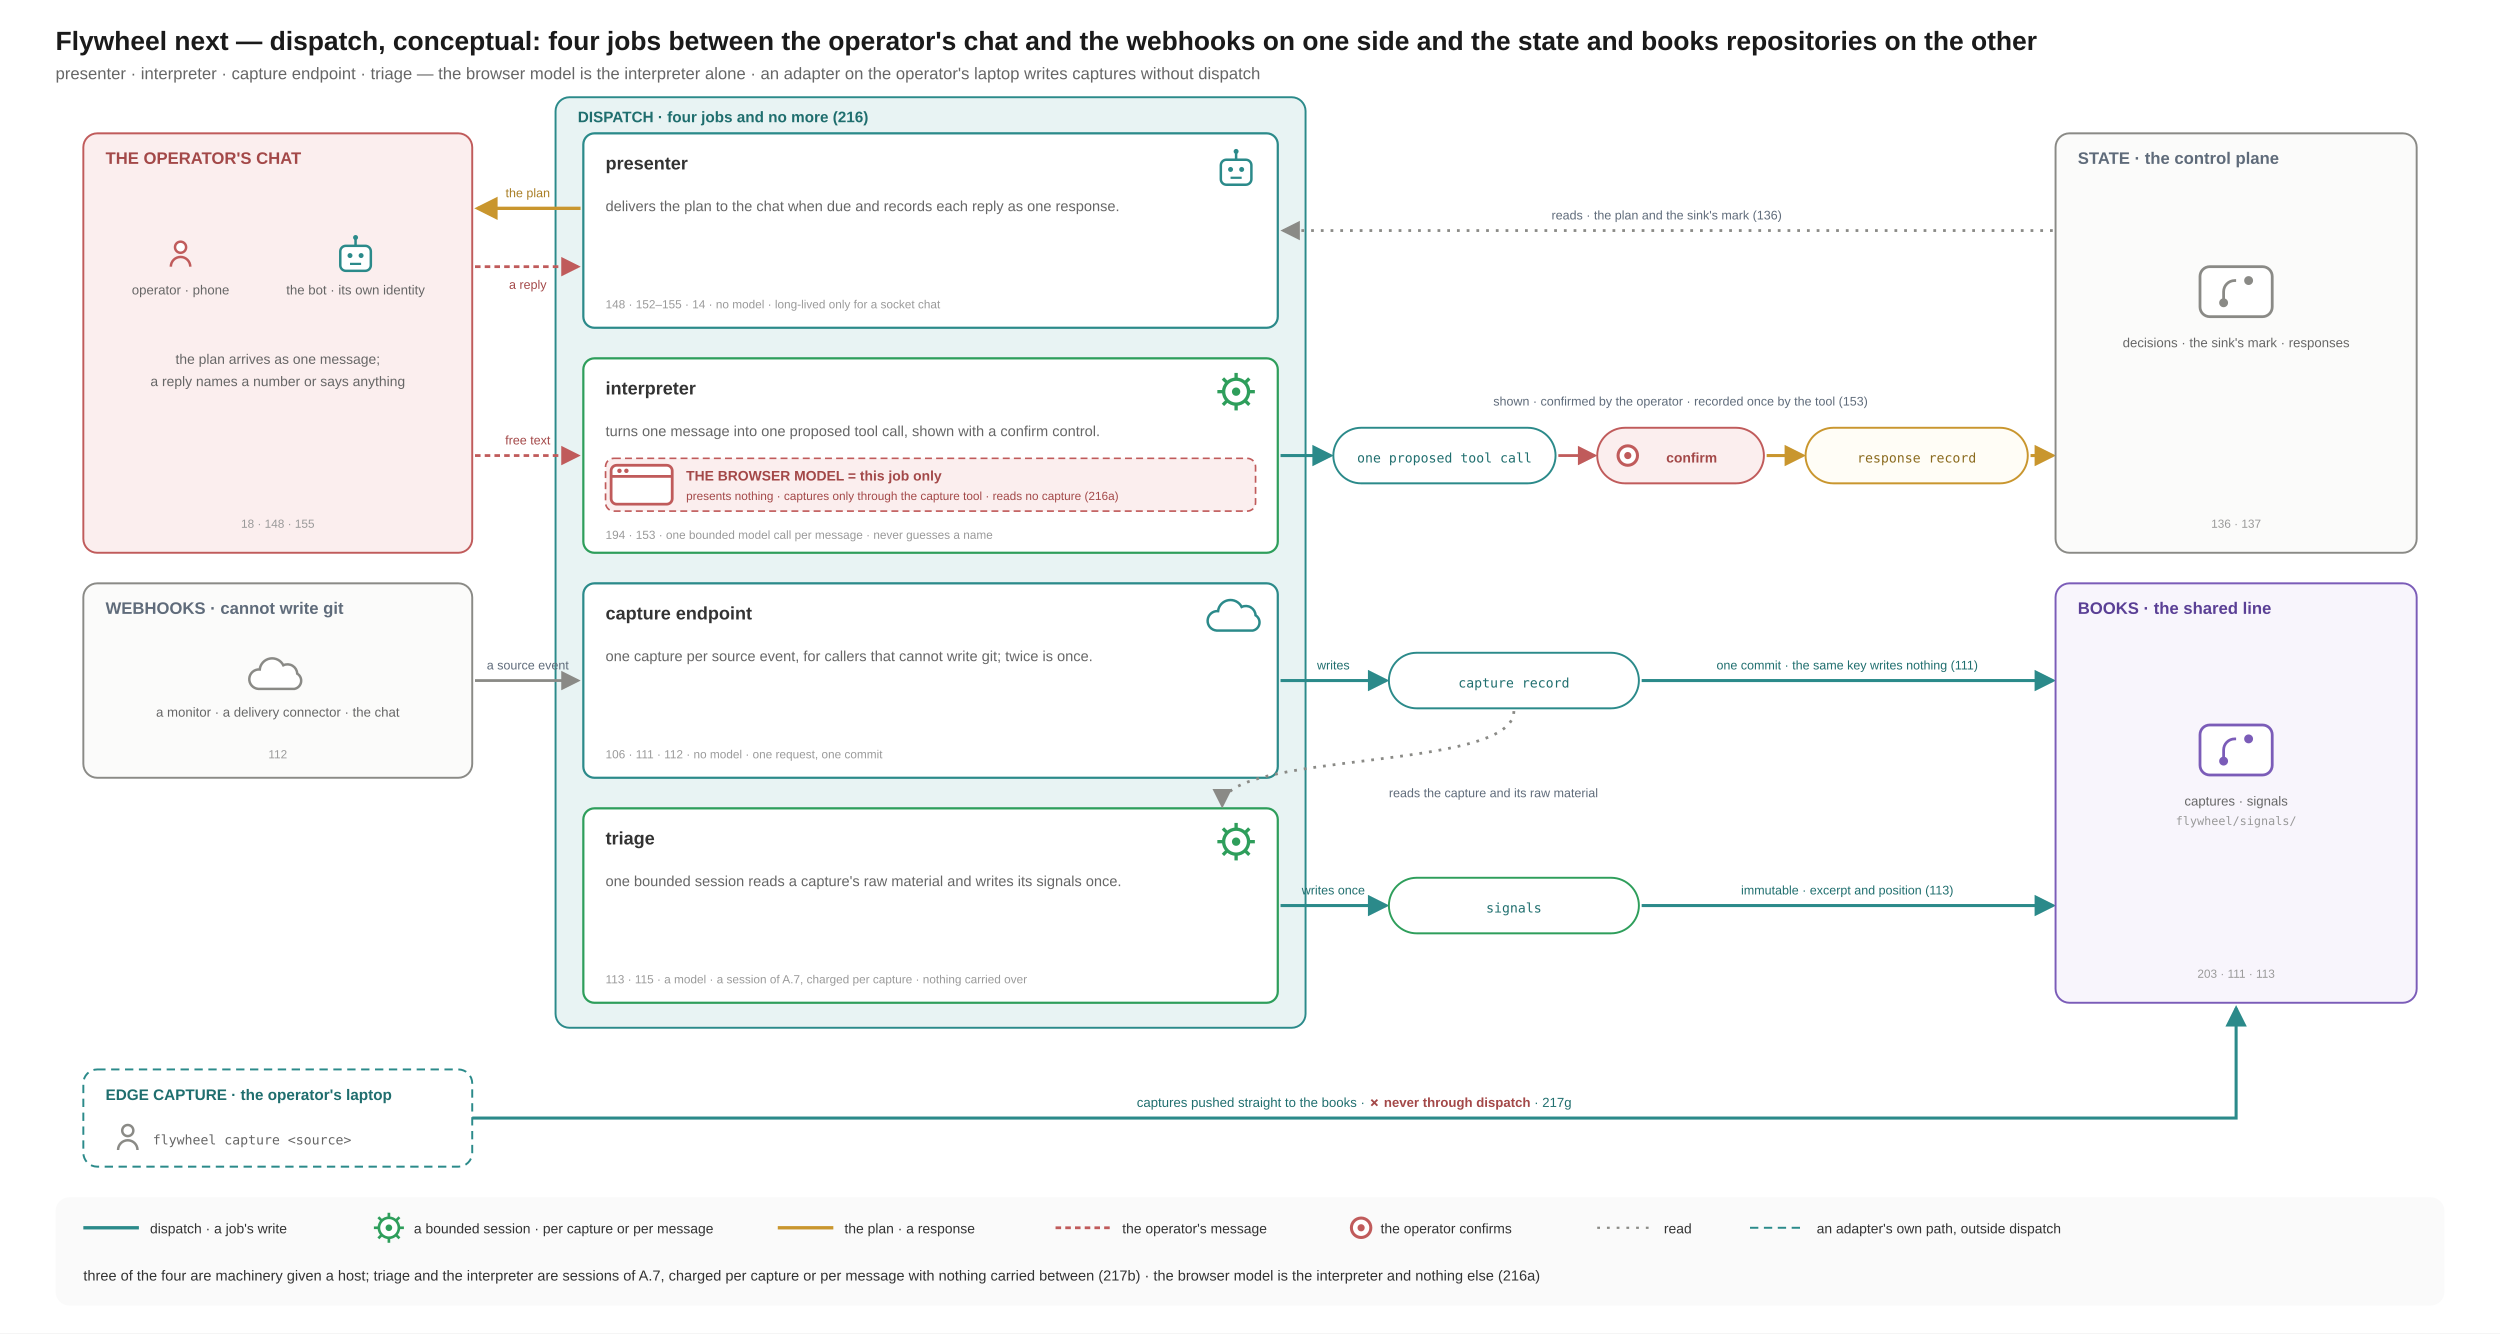
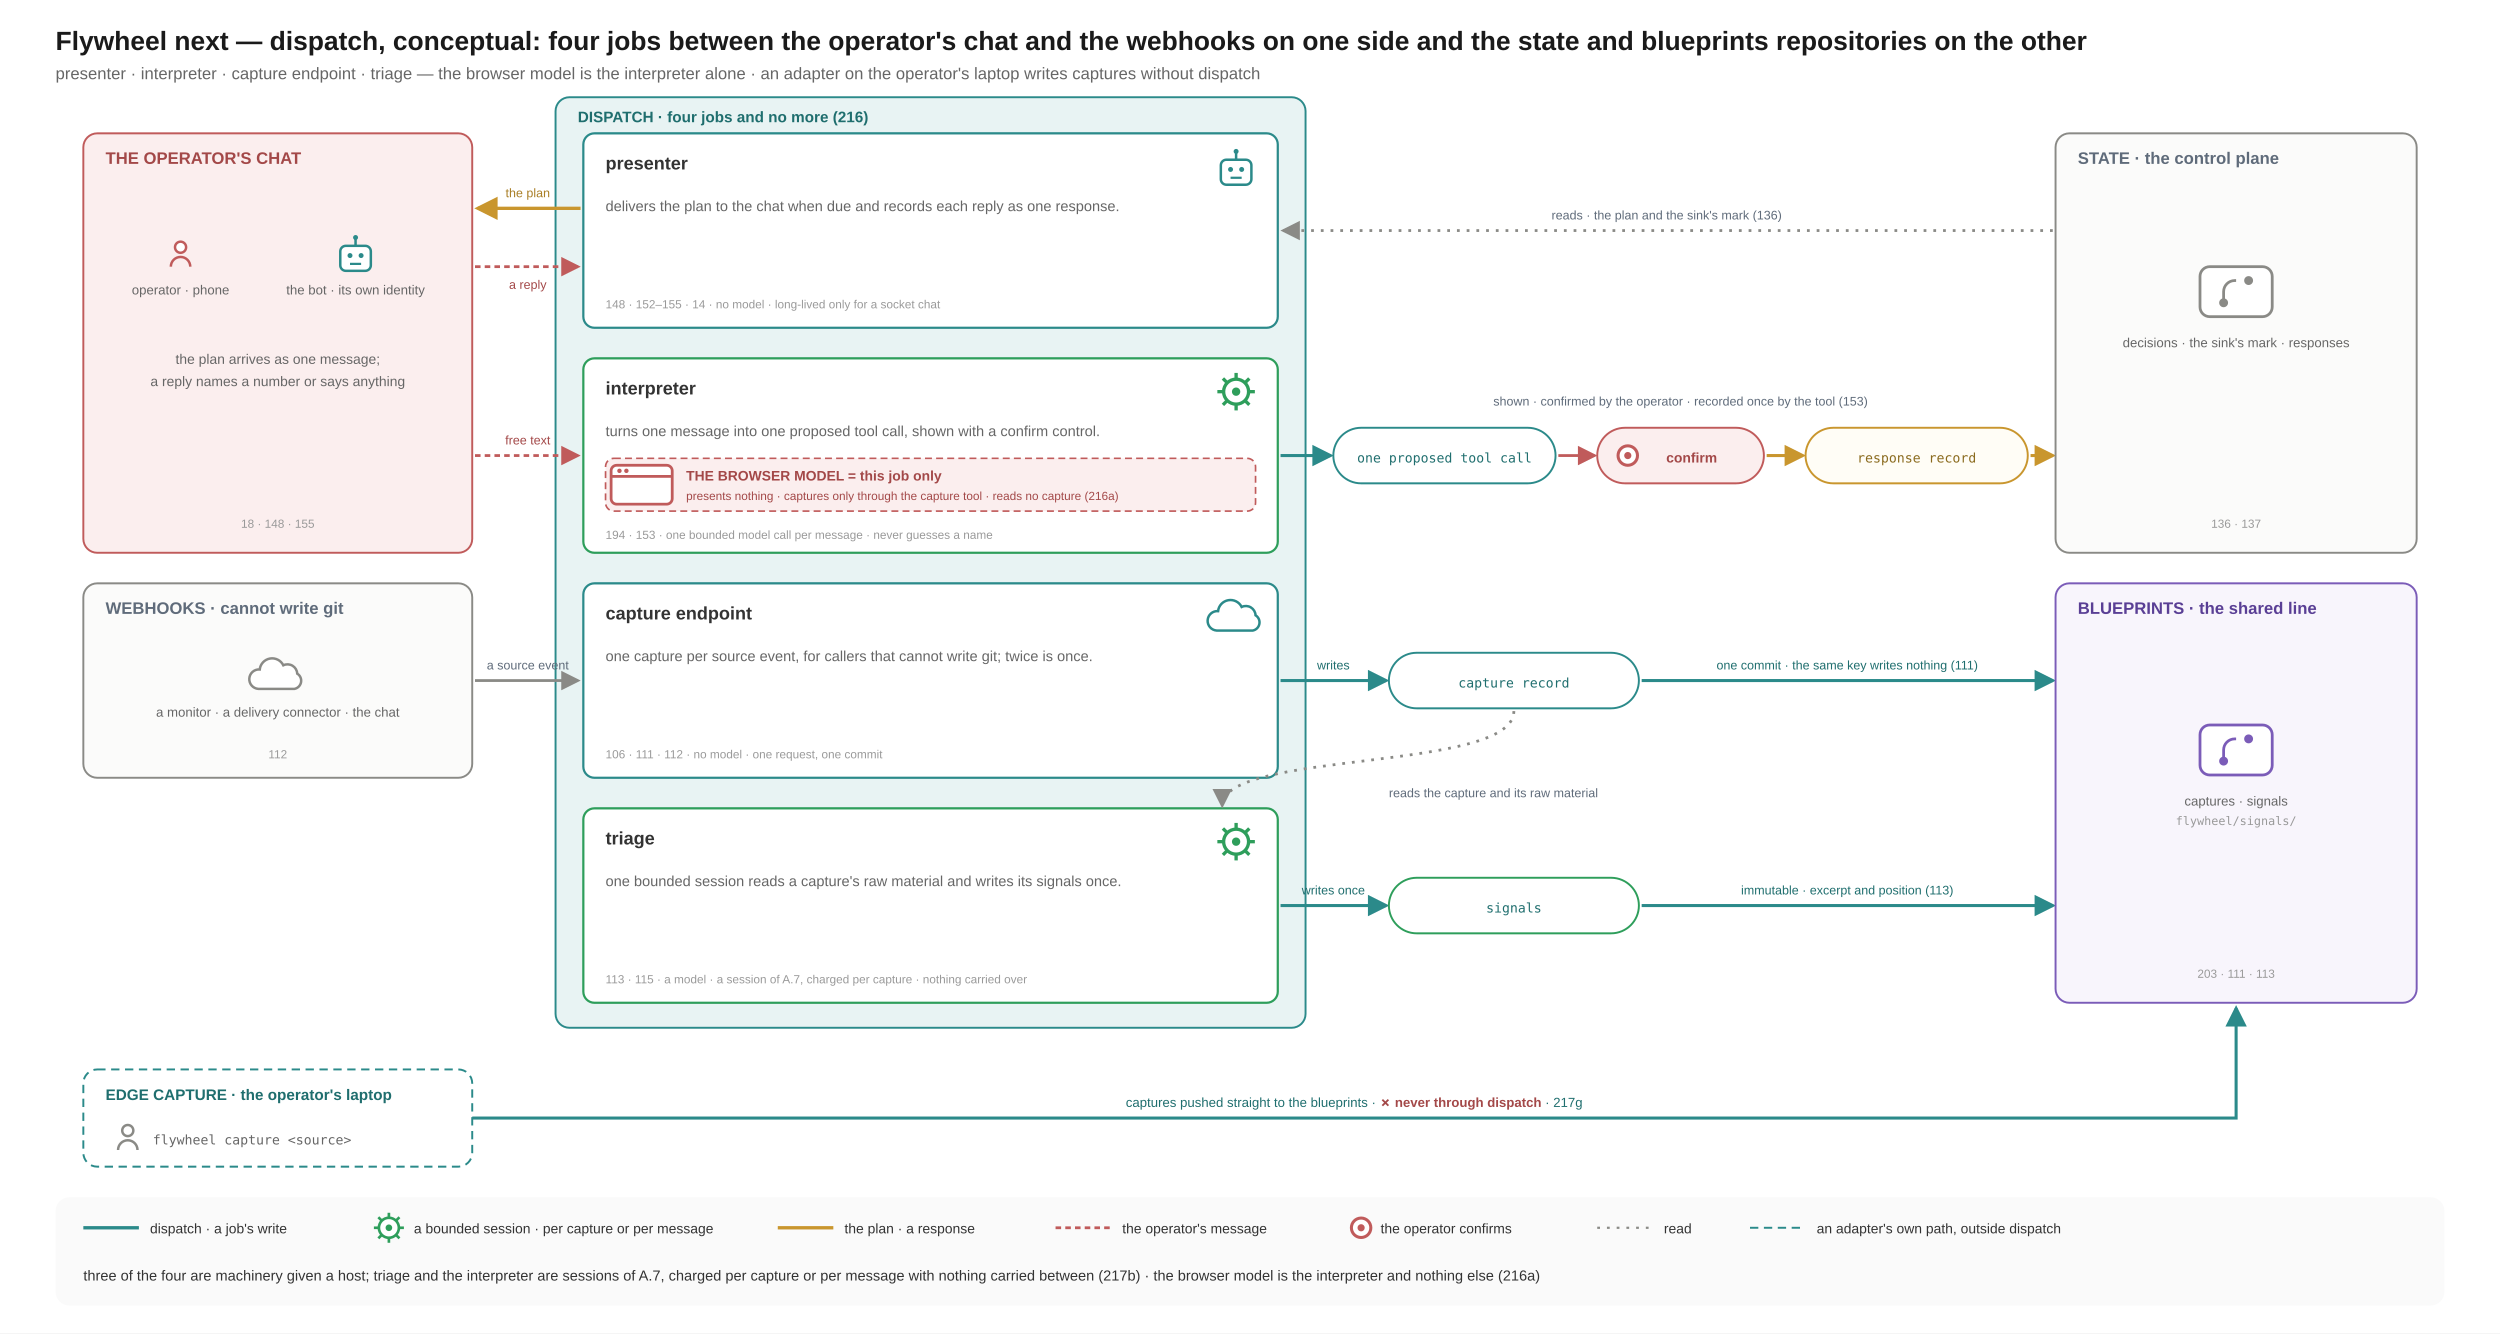
<svg xmlns="http://www.w3.org/2000/svg" viewBox="0 0 1800 960" font-family="-apple-system, 'Helvetica Neue', Arial, sans-serif">
  <defs>
    <marker id="mN" viewBox="0 0 10 10" refX="8.5" refY="5" markerWidth="7" markerHeight="7" orient="auto-start-reverse">
      <path d="M0 0L10 5L0 10z" fill="#8a8a86" />
    </marker>
    <marker id="mR" viewBox="0 0 10 10" refX="8.5" refY="5" markerWidth="7" markerHeight="7" orient="auto-start-reverse">
      <path d="M0 0L10 5L0 10z" fill="#c05b5b" />
    </marker>
    <marker id="mA" viewBox="0 0 10 10" refX="8.5" refY="5" markerWidth="7" markerHeight="7" orient="auto-start-reverse">
      <path d="M0 0L10 5L0 10z" fill="#c9962e" />
    </marker>
    <marker id="mP" viewBox="0 0 10 10" refX="8.5" refY="5" markerWidth="7" markerHeight="7" orient="auto-start-reverse">
      <path d="M0 0L10 5L0 10z" fill="#7b5cb8" />
    </marker>
    <marker id="mT" viewBox="0 0 10 10" refX="8.5" refY="5" markerWidth="7" markerHeight="7" orient="auto-start-reverse">
      <path d="M0 0L10 5L0 10z" fill="#2b8a8a" />
    </marker>
    <g id="gear">
      <circle r="9" fill="#fff" stroke="currentColor" stroke-width="2.4" />
      <circle r="3" fill="currentColor" />
      <g stroke="currentColor" stroke-width="2.4">
        <line y1="-9" y2="-13.5" />
        <line y1="9" y2="13.5" />
        <line x1="-9" x2="-13.5" />
        <line x1="9" x2="13.5" />
        <line x1="-6.4" y1="-6.4" x2="-9.5" y2="-9.5" />
        <line x1="6.4" y1="6.4" x2="9.5" y2="9.5" />
        <line x1="-6.4" y1="6.4" x2="-9.5" y2="9.5" />
        <line x1="6.4" y1="-6.4" x2="9.5" y2="-9.5" />
      </g>
    </g>
    <g id="repo">
      <rect x="-26" y="-18" width="52" height="36" rx="7" fill="#fff" stroke="currentColor" stroke-width="2" />
      <circle cx="-9" cy="8" r="3.2" fill="currentColor" />
      <circle cx="9" cy="-8" r="3.2" fill="currentColor" />
      <path d="M -9 8 v-8 a 8 8 0 0 1 8 -8 h 1" fill="none" stroke="currentColor" stroke-width="2" />
    </g>
    <g id="person">
      <circle cy="-6" r="4" fill="#fff" stroke="currentColor" stroke-width="1.8" />
      <path d="M -7 8 a 7 7 0 0 1 14 0" fill="none" stroke="currentColor" stroke-width="1.8" />
    </g>
    <g id="browser">
      <rect x="-22" y="-14" width="44" height="28" rx="4" fill="#fff" stroke="currentColor" stroke-width="2" />
      <line x1="-22" y1="-6" x2="22" y2="-6" stroke="currentColor" stroke-width="2" />
      <circle cx="-16" cy="-10" r="1.6" fill="currentColor" />
      <circle cx="-11" cy="-10" r="1.6" fill="currentColor" />
    </g>
    <g id="marker">
      <circle r="7" fill="#fff" stroke="currentColor" stroke-width="2.2" />
      <circle r="2.6" fill="currentColor" />
    </g>
    <g id="cloud" fill="#fff" stroke="currentColor" stroke-width="1.8">
      <path d="M -14 8 a 7 7 0 0 1 1 -14 a 9 9 0 0 1 17 -3 a 7 7 0 0 1 10 6 a 6 6 0 0 1 -2 11 z" />
    </g>
    <g id="bot">
      <rect x="-11" y="-9" width="22" height="18" rx="4" fill="#fff" stroke="currentColor" stroke-width="1.8" />
      <circle cx="-4" cy="-2" r="1.8" fill="currentColor" />
      <circle cx="4" cy="-2" r="1.8" fill="currentColor" />
      <line x1="-4" y1="4" x2="4" y2="4" stroke="currentColor" stroke-width="1.6" />
      <line x1="0" y1="-9" x2="0" y2="-14" stroke="currentColor" stroke-width="1.8" />
      <circle cy="-15" r="1.8" fill="currentColor" />
    </g>
  </defs>
  <rect width="1800" height="960" fill="#fff" />
-   <text x="40" y="36" font-size="19" font-weight="700" fill="#1a1a1a">Flywheel next — dispatch, conceptual: four jobs between the operator's chat and the webhooks on one side and the state and books repositories on the other</text>
+   <text x="40" y="36" font-size="19" font-weight="700" fill="#1a1a1a">Flywheel next — dispatch, conceptual: four jobs between the operator's chat and the webhooks on one side and the state and blueprints repositories on the other</text>
  <text x="40" y="57" font-size="12" fill="#666">presenter · interpreter · capture endpoint · triage — the browser model is the interpreter alone · an adapter on the operator's laptop writes captures without dispatch</text>
  <rect x="60" y="96" width="280" height="302" rx="10" fill="#fbeeee" stroke="#c05b5b" stroke-width="1.4" />
  <text x="76" y="118" font-size="12" font-weight="700" fill="#a34848">THE OPERATOR'S CHAT</text>
  <use href="#person" x="130" y="184" color="#c05b5b" />
  <text x="130" y="212" font-size="9.5" fill="#666" text-anchor="middle">operator · phone</text>
  <use href="#bot" x="256" y="186" color="#2b8a8a" />
  <text x="256" y="212" font-size="9.5" fill="#666" text-anchor="middle">the bot · its own identity</text>
  <text x="200" y="262" font-size="10" fill="#666" text-anchor="middle">the plan arrives as one message;</text>
  <text x="200" y="278" font-size="10" fill="#666" text-anchor="middle">a reply names a number or says anything</text>
  <text x="200" y="380" font-size="8.5" fill="#999" text-anchor="middle">18 · 148 · 155</text>
  <rect x="60" y="420" width="280" height="140" rx="10" fill="#fbfbfa" stroke="#8a8a86" stroke-width="1.4" />
  <text x="76" y="442" font-size="12" font-weight="700" fill="#5f6b7a">WEBHOOKS · cannot write git</text>
  <use href="#cloud" x="200" y="488" color="#8a8a86" />
  <text x="200" y="516" font-size="9.5" fill="#666" text-anchor="middle">a monitor · a delivery connector · the chat</text>
  <text x="200" y="546" font-size="8.5" fill="#999" text-anchor="middle">112</text>
  <rect x="60" y="770" width="280" height="70" rx="10" fill="#fff" stroke="#2b8a8a" stroke-width="1.4" stroke-dasharray="6 4" />
  <text x="76" y="792" font-size="11" font-weight="700" fill="#1f6e6e">EDGE CAPTURE · the operator's laptop</text>
  <use href="#person" x="92" y="820" color="#8a8a86" />
  <text x="110" y="824" font-size="9.5" font-family="monospace" fill="#666">flywheel capture &lt;source&gt;</text>
  <path d="M 340 805 L 1610 805 L 1610 726" fill="none" stroke="#2b8a8a" stroke-width="2.2" marker-end="url(#mT)" />
-   <text x="975" y="797" font-size="9.5" fill="#1f6e6e" text-anchor="middle">captures pushed straight to the books · <tspan font-weight="700" fill="#a34848">✗ never through dispatch</tspan> · 217g</text>
+   <text x="975" y="797" font-size="9.5" fill="#1f6e6e" text-anchor="middle">captures pushed straight to the blueprints · <tspan font-weight="700" fill="#a34848">✗ never through dispatch</tspan> · 217g</text>
  <rect x="400" y="70" width="540" height="670" rx="10" fill="#e8f3f3" stroke="#2b8a8a" stroke-width="1.4" />
  <text x="416" y="88" font-size="11" font-weight="700" fill="#1f6e6e">DISPATCH · four jobs and no more (216)</text>
  <rect x="420" y="96" width="500" height="140" rx="8" fill="#fff" stroke="#2b8a8a" stroke-width="1.6" />
  <text x="436" y="122" font-size="13" font-weight="700" fill="#333">presenter</text>
  <use href="#bot" x="890" y="124" color="#2b8a8a" />
  <text x="436" y="152" font-size="10.5" fill="#666">delivers the plan to the chat when due and records each reply as one response.</text>
  <text x="436" y="222" font-size="8.5" fill="#999">148 · 152–155 · 14 · no model · long-lived only for a socket chat</text>
  <rect x="420" y="258" width="500" height="140" rx="8" fill="#fff" stroke="#2e9e5b" stroke-width="1.6" />
  <text x="436" y="284" font-size="13" font-weight="700" fill="#333">interpreter</text>
  <use href="#gear" x="890" y="282" color="#2e9e5b" />
  <text x="436" y="314" font-size="10.5" fill="#666">turns one message into one proposed tool call, shown with a confirm control.</text>
  <rect x="436" y="330" width="468" height="38" rx="6" fill="#fbeeee" stroke="#c05b5b" stroke-width="1.2" stroke-dasharray="5 3" />
  <use href="#browser" x="462" y="349" color="#c05b5b" />
  <text x="494" y="346" font-size="10" font-weight="700" fill="#a34848">THE BROWSER MODEL = this job only</text>
  <text x="494" y="360" font-size="8.5" fill="#a34848">presents nothing · captures only through the capture tool · reads no capture (216a)</text>
  <text x="436" y="388" font-size="8.5" fill="#999">194 · 153 · one bounded model call per message · never guesses a name</text>
  <rect x="420" y="420" width="500" height="140" rx="8" fill="#fff" stroke="#2b8a8a" stroke-width="1.6" />
  <text x="436" y="446" font-size="13" font-weight="700" fill="#333">capture endpoint</text>
  <use href="#cloud" x="890" y="446" color="#2b8a8a" />
  <text x="436" y="476" font-size="10.5" fill="#666">one capture per source event, for callers that cannot write git; twice is once.</text>
  <text x="436" y="546" font-size="8.5" fill="#999">106 · 111 · 112 · no model · one request, one commit</text>
  <rect x="420" y="582" width="500" height="140" rx="8" fill="#fff" stroke="#2e9e5b" stroke-width="1.6" />
  <text x="436" y="608" font-size="13" font-weight="700" fill="#333">triage</text>
  <use href="#gear" x="890" y="606" color="#2e9e5b" />
  <text x="436" y="638" font-size="10.5" fill="#666">one bounded session reads a capture's raw material and writes its signals once.</text>
  <text x="436" y="708" font-size="8.5" fill="#999">113 · 115 · a model · a session of A.7, charged per capture · nothing carried over</text>
  <path d="M 1478 166 L 924 166" fill="none" stroke="#8a8a86" stroke-width="2" stroke-dasharray="2 5" marker-end="url(#mN)" />
  <text x="1200" y="158" font-size="9" fill="#5f6b7a" text-anchor="middle">reads · the plan and the sink's mark (136)</text>
  <path d="M 418 150 L 344 150" fill="none" stroke="#c9962e" stroke-width="2.4" marker-end="url(#mA)" />
  <text x="380" y="142" font-size="9" fill="#a97e26" text-anchor="middle">the plan</text>
  <path d="M 342 192 L 416 192" fill="none" stroke="#c05b5b" stroke-width="2" stroke-dasharray="4 3" marker-end="url(#mR)" />
  <text x="380" y="208" font-size="9" fill="#a34848" text-anchor="middle">a reply</text>
  <path d="M 342 328 L 416 328" fill="none" stroke="#c05b5b" stroke-width="2" stroke-dasharray="4 3" marker-end="url(#mR)" />
  <text x="380" y="320" font-size="9" fill="#a34848" text-anchor="middle">free text</text>
  <path d="M 922 328 L 958 328" fill="none" stroke="#2b8a8a" stroke-width="2.2" marker-end="url(#mT)" />
  <rect x="960" y="308" width="160" height="40" rx="20" fill="#fff" stroke="#2b8a8a" stroke-width="1.4" />
  <text x="1040" y="333" font-size="9.5" font-family="monospace" fill="#1f6e6e" text-anchor="middle">one proposed tool call</text>
  <path d="M 1122 328 L 1148 328" fill="none" stroke="#c05b5b" stroke-width="2" marker-end="url(#mR)" />
  <rect x="1150" y="308" width="120" height="40" rx="20" fill="#fbeeee" stroke="#c05b5b" stroke-width="1.4" />
  <use href="#marker" x="1172" y="328" color="#c05b5b" />
  <text x="1218" y="333" font-size="10" font-weight="700" fill="#a34848" text-anchor="middle">confirm</text>
  <path d="M 1272 328 L 1298 328" fill="none" stroke="#c9962e" stroke-width="2.2" marker-end="url(#mA)" />
  <rect x="1300" y="308" width="160" height="40" rx="20" fill="#fffdf6" stroke="#c9962e" stroke-width="1.4" />
  <text x="1380" y="333" font-size="9.5" font-family="monospace" fill="#8a6a1d" text-anchor="middle">response record</text>
  <path d="M 1462 328 L 1478 328" fill="none" stroke="#c9962e" stroke-width="2.2" marker-end="url(#mA)" />
  <text x="1210" y="292" font-size="9" fill="#5f6b7a" text-anchor="middle">shown · confirmed by the operator · recorded once by the tool (153)</text>
  <path d="M 342 490 L 416 490" fill="none" stroke="#8a8a86" stroke-width="2" marker-end="url(#mN)" />
  <text x="380" y="482" font-size="9" fill="#5f6b7a" text-anchor="middle">a source event</text>
  <path d="M 922 490 L 998 490" fill="none" stroke="#2b8a8a" stroke-width="2.2" marker-end="url(#mT)" />
  <text x="960" y="482" font-size="9" fill="#1f6e6e" text-anchor="middle">writes</text>
  <rect x="1000" y="470" width="180" height="40" rx="20" fill="#fff" stroke="#2b8a8a" stroke-width="1.4" />
  <text x="1090" y="495" font-size="9.5" font-family="monospace" fill="#1f6e6e" text-anchor="middle">capture record</text>
  <path d="M 1182 490 L 1478 490" fill="none" stroke="#2b8a8a" stroke-width="2.2" marker-end="url(#mT)" />
  <text x="1330" y="482" font-size="9" fill="#1f6e6e" text-anchor="middle">one commit · the same key writes nothing (111)</text>
  <path d="M 1090 512 C 1090 556, 880 540, 880 580" fill="none" stroke="#8a8a86" stroke-width="2" stroke-dasharray="2 5" marker-end="url(#mN)" />
  <text x="1000" y="574" font-size="9" fill="#5f6b7a" text-anchor="start">reads the capture and its raw material</text>
  <path d="M 922 652 L 998 652" fill="none" stroke="#2b8a8a" stroke-width="2.2" marker-end="url(#mT)" />
  <text x="960" y="644" font-size="9" fill="#1f6e6e" text-anchor="middle">writes once</text>
  <rect x="1000" y="632" width="180" height="40" rx="20" fill="#fff" stroke="#2e9e5b" stroke-width="1.4" />
  <text x="1090" y="657" font-size="9.5" font-family="monospace" fill="#1f6e6e" text-anchor="middle">signals</text>
  <path d="M 1182 652 L 1478 652" fill="none" stroke="#2b8a8a" stroke-width="2.2" marker-end="url(#mT)" />
  <text x="1330" y="644" font-size="9" fill="#1f6e6e" text-anchor="middle">immutable · excerpt and position (113)</text>
  <rect x="1480" y="96" width="260" height="302" rx="10" fill="#fbfbfa" stroke="#8a8a86" stroke-width="1.4" />
  <text x="1496" y="118" font-size="12" font-weight="700" fill="#5f6b7a">STATE · the control plane</text>
  <use href="#repo" x="1610" y="210" color="#8a8a86" />
  <text x="1610" y="250" font-size="9.5" fill="#666" text-anchor="middle">decisions · the sink's mark · responses</text>
  <text x="1610" y="380" font-size="8.5" fill="#999" text-anchor="middle">136 · 137</text>
  <rect x="1480" y="420" width="260" height="302" rx="10" fill="#f8f5fc" stroke="#7b5cb8" stroke-width="1.4" />
-   <text x="1496" y="442" font-size="12" font-weight="700" fill="#5a3f95">BOOKS · the shared line</text>
+   <text x="1496" y="442" font-size="12" font-weight="700" fill="#5a3f95">BLUEPRINTS · the shared line</text>
  <use href="#repo" x="1610" y="540" color="#7b5cb8" />
  <text x="1610" y="580" font-size="9.5" fill="#666" text-anchor="middle">captures · signals</text>
  <text x="1610" y="594" font-size="8.5" font-family="monospace" fill="#999" text-anchor="middle">flywheel/signals/</text>
  <text x="1610" y="704" font-size="8.5" fill="#999" text-anchor="middle">203 · 111 · 113</text>
  <rect x="40" y="862" width="1720" height="78" rx="10" fill="#fafafa" />
  <line x1="60" y1="884" x2="100" y2="884" stroke="#2b8a8a" stroke-width="2.4" />
  <text x="108" y="888" font-size="10" fill="#333">dispatch · a job's write</text>
  <use href="#gear" transform="translate(280,884) scale(0.8)" color="#2e9e5b" />
  <text x="298" y="888" font-size="10" fill="#333">a bounded session · per capture or per message</text>
  <line x1="560" y1="884" x2="600" y2="884" stroke="#c9962e" stroke-width="2.4" />
  <text x="608" y="888" font-size="10" fill="#333">the plan · a response</text>
  <line x1="760" y1="884" x2="800" y2="884" stroke="#c05b5b" stroke-width="2" stroke-dasharray="4 3" />
  <text x="808" y="888" font-size="10" fill="#333">the operator's message</text>
  <use href="#marker" x="980" y="884" color="#c05b5b" />
  <text x="994" y="888" font-size="10" fill="#333">the operator confirms</text>
  <line x1="1150" y1="884" x2="1190" y2="884" stroke="#8a8a86" stroke-width="1.6" stroke-dasharray="2 5" />
  <text x="1198" y="888" font-size="10" fill="#333">read</text>
  <line x1="1260" y1="884" x2="1300" y2="884" stroke="#2b8a8a" stroke-width="1.4" stroke-dasharray="6 4" />
  <text x="1308" y="888" font-size="10" fill="#333">an adapter's own path, outside dispatch</text>
  <text x="60" y="922" font-size="10.5" fill="#333">three of the four are machinery given a host; triage and the interpreter are sessions of A.7, charged per capture or per message with nothing carried between (217b) · the browser model is the interpreter and nothing else (216a)</text>
</svg>
